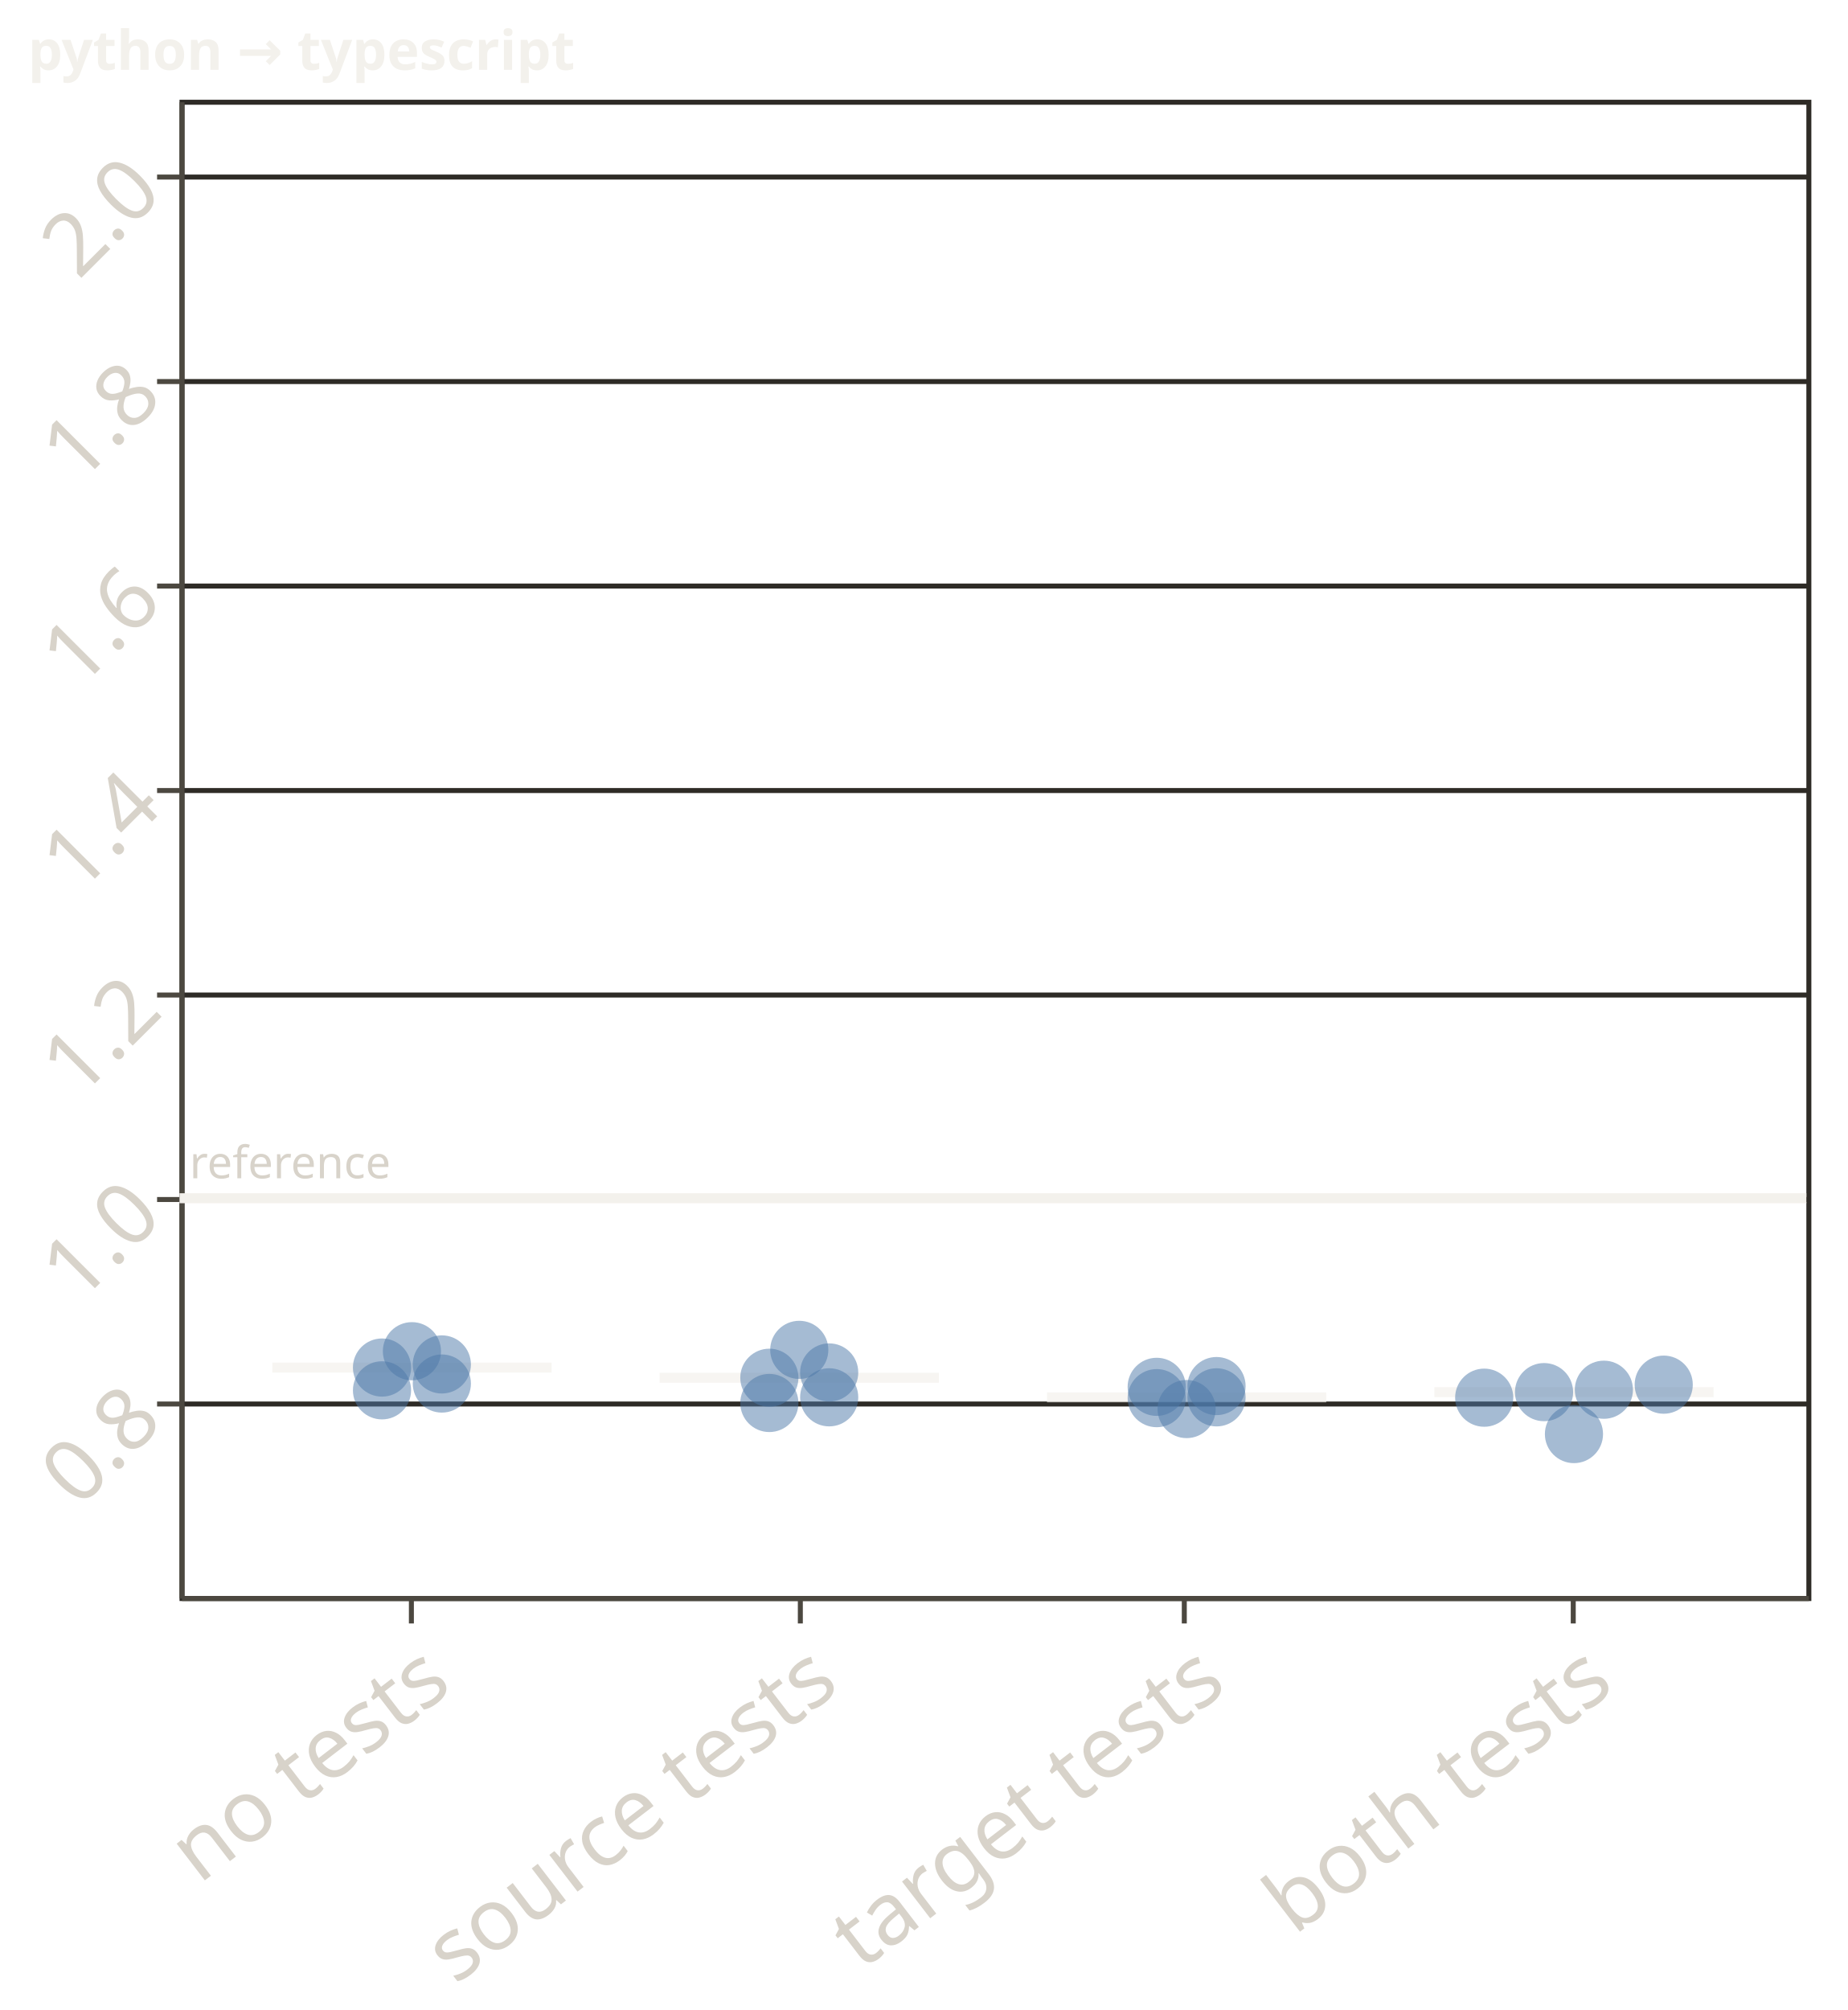
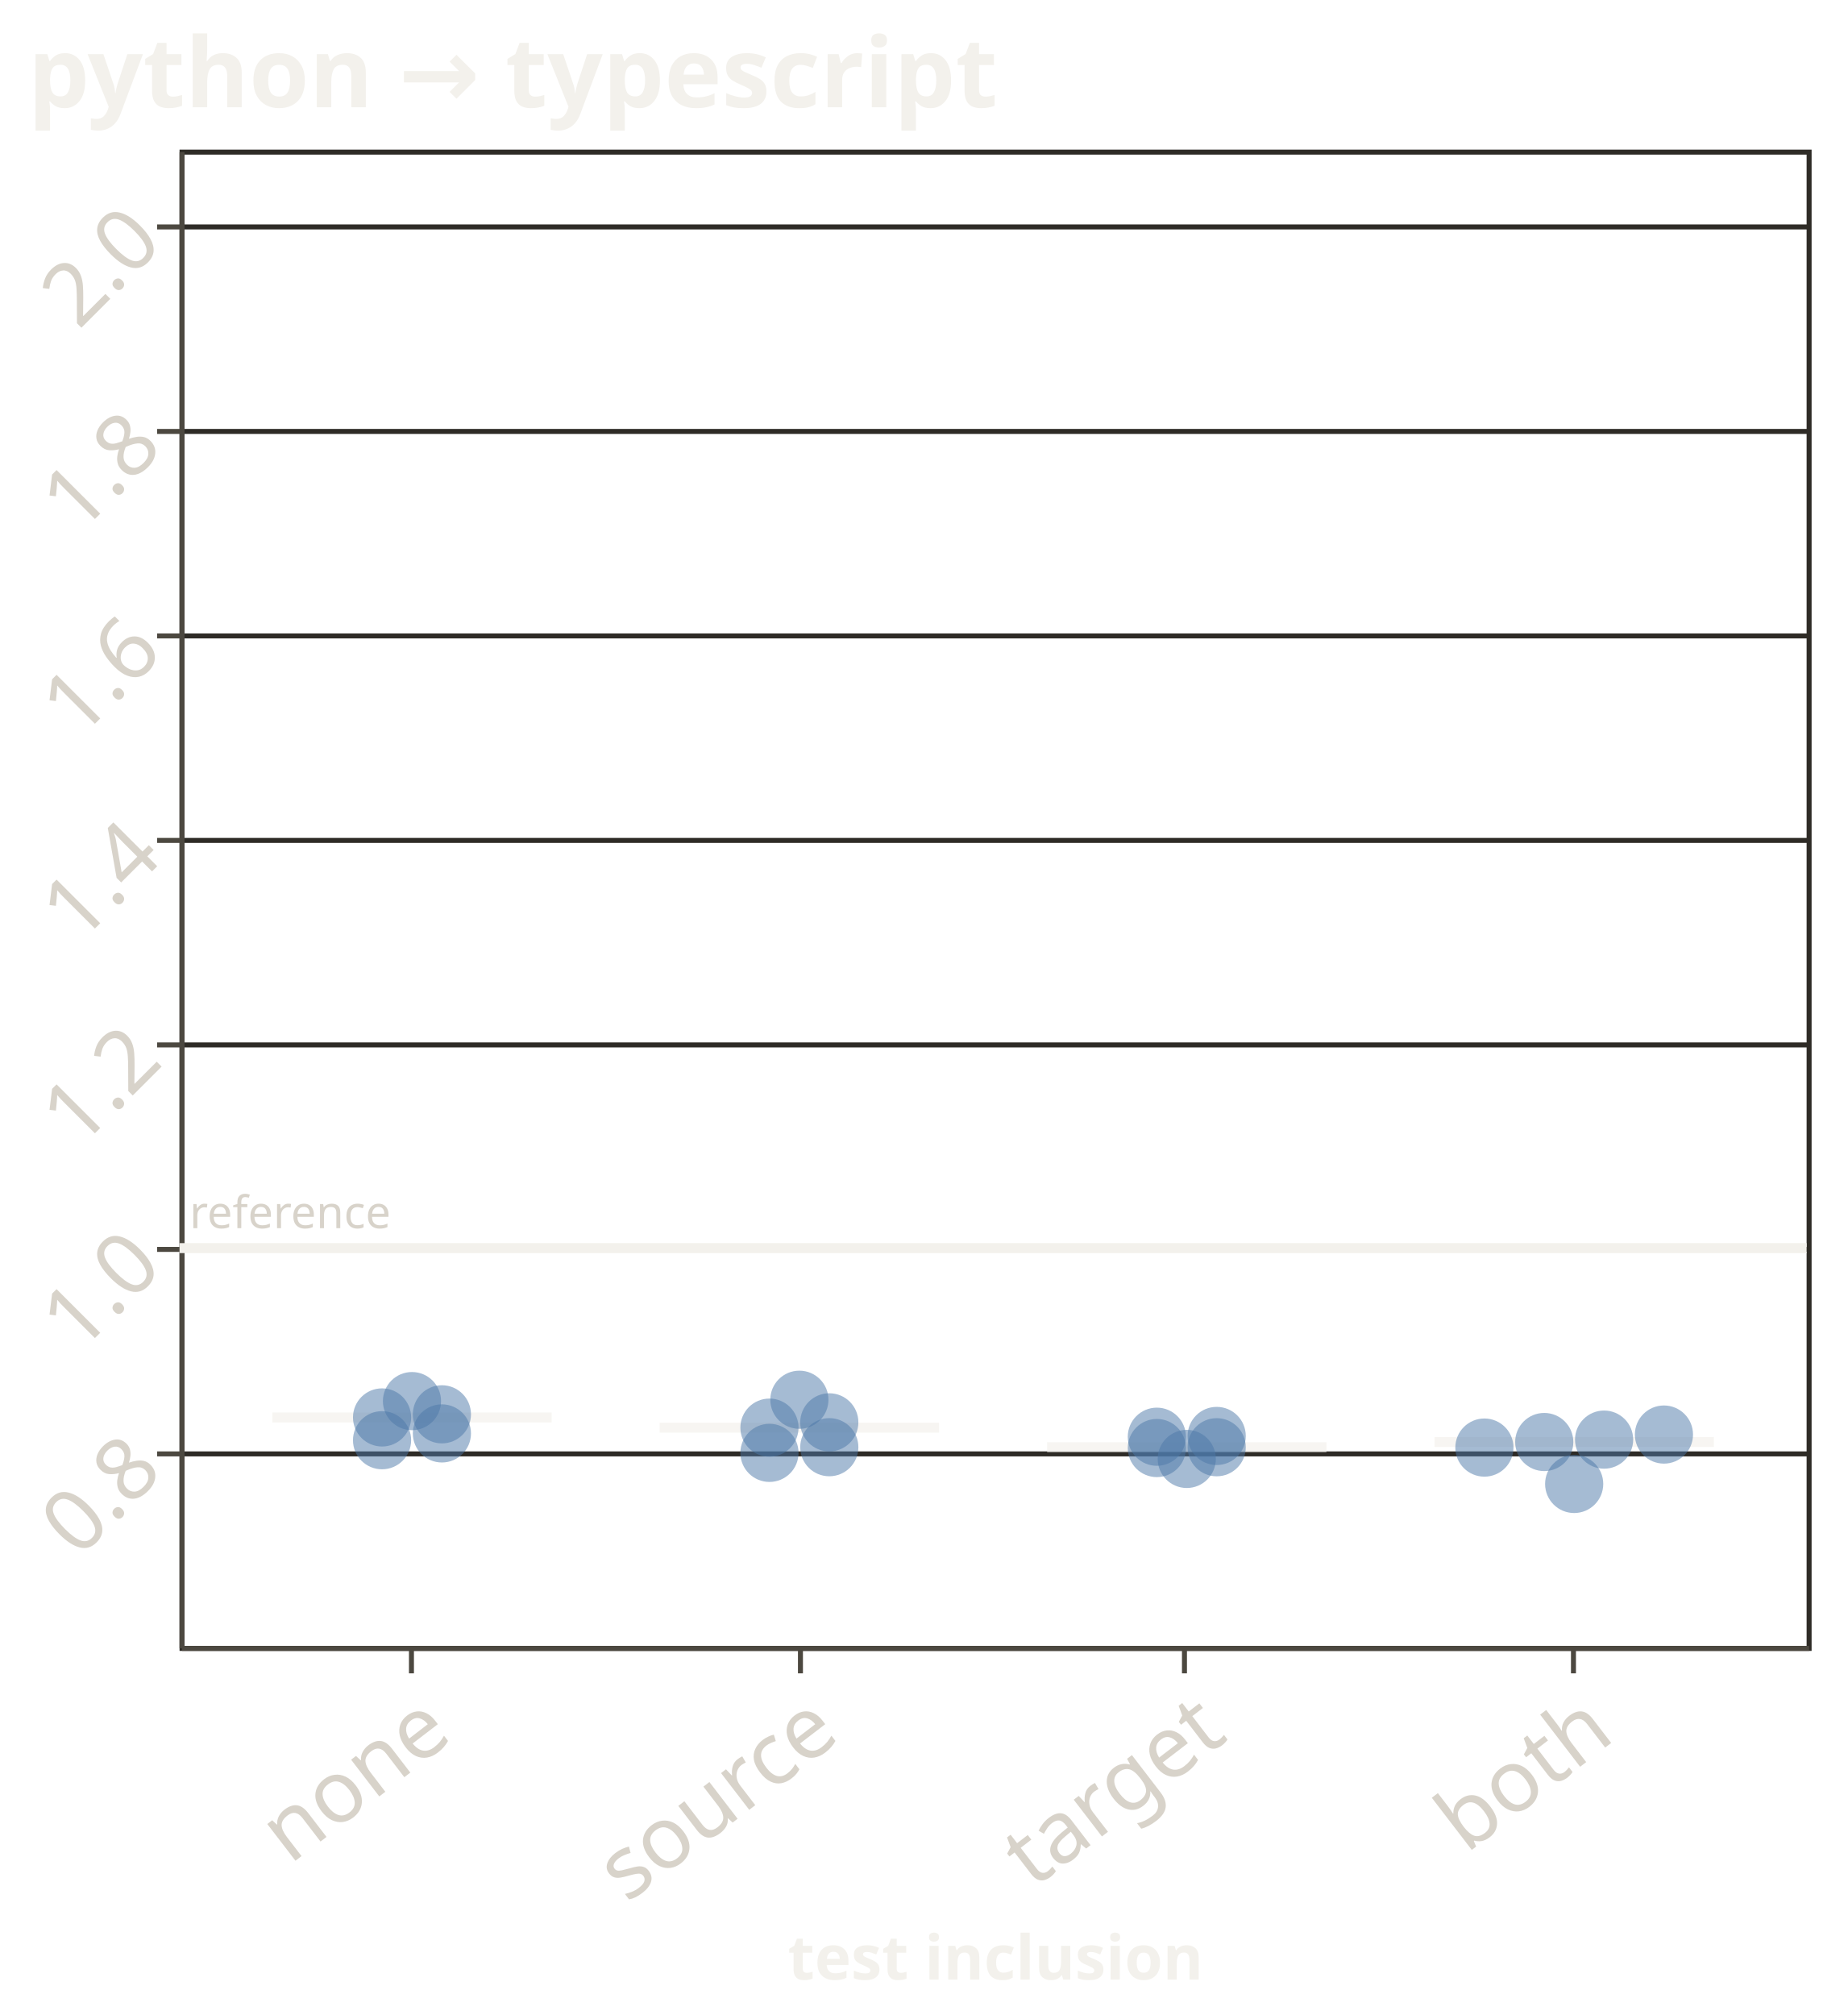
- <svg xmlns="http://www.w3.org/2000/svg" version="1.1" class="marks" width="370.5" height="403" viewBox="0 0 370.5 403">
-   <g fill="none" stroke-miterlimit="10" transform="translate(36,20)">
+ <svg xmlns="http://www.w3.org/2000/svg" version="1.1" class="marks" width="370.5" height="404" viewBox="0 0 370.5 404">
+   <g fill="none" stroke-miterlimit="10" transform="translate(36,30)">
    <g class="mark-group role-frame root" role="graphics-object" aria-roledescription="group mark container">
      <g transform="translate(0,0)">
        <path class="background" aria-hidden="true" d="M0.5,0.5h326.25v300h-326.25Z" stroke="#2e2b26" />
        <g>
          <g class="mark-group role-axis" aria-hidden="true">
            <g transform="translate(0.5,0.5)">
              <path class="background" aria-hidden="true" d="M0,0h0v0h0Z" pointer-events="none" />
              <g>
                <g class="mark-rule role-axis-grid" pointer-events="none">
                  <line transform="translate(0,261)" x2="326.25" y2="0" stroke="#2e2b26" stroke-width="1" opacity="1" />
                  <line transform="translate(0,220)" x2="326.25" y2="0" stroke="#2e2b26" stroke-width="1" opacity="1" />
                  <line transform="translate(0,179)" x2="326.25" y2="0" stroke="#2e2b26" stroke-width="1" opacity="1" />
                  <line transform="translate(0,138)" x2="326.25" y2="0" stroke="#2e2b26" stroke-width="1" opacity="1" />
                  <line transform="translate(0,97)" x2="326.25" y2="0" stroke="#2e2b26" stroke-width="1" opacity="1" />
                  <line transform="translate(0,56)" x2="326.25" y2="0" stroke="#2e2b26" stroke-width="1" opacity="1" />
                  <line transform="translate(0,15)" x2="326.25" y2="0" stroke="#2e2b26" stroke-width="1" opacity="1" />
                </g>
              </g>
              <path class="foreground" aria-hidden="true" d="" pointer-events="none" display="none" />
            </g>
          </g>
-           <g class="mark-group role-axis" role="graphics-symbol" aria-roledescription="axis" aria-label="X-axis for a discrete scale with 4 values: no tests, source tests, target tests, both tests">
+           <g class="mark-group role-axis" role="graphics-symbol" aria-roledescription="axis" aria-label="X-axis titled 'test inclusion' for a discrete scale with 4 values: no tests, source tests, target tests, both tests">
            <g transform="translate(0.5,300.5)">
              <path class="background" aria-hidden="true" d="M0,0h0v0h0Z" pointer-events="none" />
              <g>
                <g class="mark-rule role-axis-tick" pointer-events="none">
                  <line transform="translate(46,0)" x2="0" y2="5" stroke="#4c4840" stroke-width="1" opacity="1" />
                  <line transform="translate(124,0)" x2="0" y2="5" stroke="#4c4840" stroke-width="1" opacity="1" />
                  <line transform="translate(201,0)" x2="0" y2="5" stroke="#4c4840" stroke-width="1" opacity="1" />
                  <line transform="translate(279,0)" x2="0" y2="5" stroke="#4c4840" stroke-width="1" opacity="1" />
                </g>
                <g class="mark-text role-axis-label" pointer-events="none">
-                   <text text-anchor="end" transform="translate(46.10714,7) rotate(-37.5) translate(0,14)" font-family="sans-serif" font-size="17.32px" fill="#d8d3ca" opacity="1">no tests</text>
-                   <text text-anchor="end" transform="translate(123.7857,7) rotate(-37.5) translate(0,14)" font-family="sans-serif" font-size="17.32px" fill="#d8d3ca" opacity="1">source tests</text>
-                   <text text-anchor="end" transform="translate(201.4643,7) rotate(-37.5) translate(0,14)" font-family="sans-serif" font-size="17.32px" fill="#d8d3ca" opacity="1">target tests</text>
-                   <text text-anchor="end" transform="translate(279.1429,7) rotate(-37.5) translate(0,14)" font-family="sans-serif" font-size="17.32px" fill="#d8d3ca" opacity="1">both tests</text>
+                   <text text-anchor="end" transform="translate(46.10714,7) rotate(-37.5) translate(0,14)" font-family="sans-serif" font-size="17.32px" fill="#d8d3ca" opacity="1">none</text>
+                   <text text-anchor="end" transform="translate(123.7857,7) rotate(-37.5) translate(0,14)" font-family="sans-serif" font-size="17.32px" fill="#d8d3ca" opacity="1">source</text>
+                   <text text-anchor="end" transform="translate(201.4643,7) rotate(-37.5) translate(0,14)" font-family="sans-serif" font-size="17.32px" fill="#d8d3ca" opacity="1">target</text>
+                   <text text-anchor="end" transform="translate(279.1429,7) rotate(-37.5) translate(0,14)" font-family="sans-serif" font-size="17.32px" fill="#d8d3ca" opacity="1">both</text>
                </g>
                <g class="mark-rule role-axis-domain" pointer-events="none">
                  <line transform="translate(0,0)" x2="326.25" y2="0" stroke="#4c4840" stroke-width="1" opacity="1" />
+                 </g>
+                 <g class="mark-text role-axis-title" pointer-events="none">
+                   <text text-anchor="middle" transform="translate(163.125,66.38757)" font-family="sans-serif" font-size="12.375px" font-weight="bold" fill="#f3f1ec" opacity="1">test inclusion</text>
                </g>
              </g>
              <path class="foreground" aria-hidden="true" d="" pointer-events="none" display="none" />
            </g>
          </g>
          <g class="mark-group role-axis" role="graphics-symbol" aria-roledescription="axis" aria-label="Y-axis for a linear scale with values from 0.6 to 2.1">
            <g transform="translate(0.5,0.5)">
              <path class="background" aria-hidden="true" d="M0,0h0v0h0Z" pointer-events="none" />
              <g>
                <g class="mark-rule role-axis-tick" pointer-events="none">
                  <line transform="translate(0,261)" x2="-5" y2="0" stroke="#4c4840" stroke-width="1" opacity="1" />
                  <line transform="translate(0,220)" x2="-5" y2="0" stroke="#4c4840" stroke-width="1" opacity="1" />
                  <line transform="translate(0,179)" x2="-5" y2="0" stroke="#4c4840" stroke-width="1" opacity="1" />
                  <line transform="translate(0,138)" x2="-5" y2="0" stroke="#4c4840" stroke-width="1" opacity="1" />
                  <line transform="translate(0,97)" x2="-5" y2="0" stroke="#4c4840" stroke-width="1" opacity="1" />
                  <line transform="translate(0,56)" x2="-5" y2="0" stroke="#4c4840" stroke-width="1" opacity="1" />
                  <line transform="translate(0,15)" x2="-5" y2="0" stroke="#4c4840" stroke-width="1" opacity="1" />
                </g>
                <g class="mark-text role-axis-label" pointer-events="none">
                  <text text-anchor="end" transform="translate(-7,261.2983) rotate(-45) translate(0,5)" font-family="sans-serif" font-size="17.32px" fill="#d8d3ca" opacity="1">0.8</text>
                  <text text-anchor="end" transform="translate(-7,220.2419) rotate(-45) translate(0,5)" font-family="sans-serif" font-size="17.32px" fill="#d8d3ca" opacity="1">1.0</text>
                  <text text-anchor="end" transform="translate(-7,179.1856) rotate(-45) translate(0,5)" font-family="sans-serif" font-size="17.32px" fill="#d8d3ca" opacity="1">1.2</text>
                  <text text-anchor="end" transform="translate(-7,138.1292) rotate(-45) translate(0,5)" font-family="sans-serif" font-size="17.32px" fill="#d8d3ca" opacity="1">1.4</text>
                  <text text-anchor="end" transform="translate(-7,97.07291) rotate(-45) translate(0,5)" font-family="sans-serif" font-size="17.32px" fill="#d8d3ca" opacity="1">1.6</text>
                  <text text-anchor="end" transform="translate(-7,56.01657) rotate(-45) translate(0,5)" font-family="sans-serif" font-size="17.32px" fill="#d8d3ca" opacity="1">1.8</text>
                  <text text-anchor="end" transform="translate(-7,14.96024) rotate(-45) translate(0,5)" font-family="sans-serif" font-size="17.32px" fill="#d8d3ca" opacity="1">2.0</text>
                </g>
                <g class="mark-rule role-axis-domain" pointer-events="none">
                  <line transform="translate(0,300)" x2="0" y2="-300" stroke="#4c4840" stroke-width="1" opacity="1" />
                </g>
              </g>
              <path class="foreground" aria-hidden="true" d="" pointer-events="none" display="none" />
            </g>
          </g>
          <g class="mark-rect role-mark layer_0_marks" role="graphics-object" aria-roledescription="rect mark container">
-             <path aria-label="condition: no tests; value: 0.834626370714; nudge: 0" role="graphics-symbol" aria-roledescription="tick" d="M18.607,253.19h56v2h-56Z" fill="#f3f1ec" opacity="0.7" />
-             <path aria-label="condition: source tests; value: 0.82465793272; nudge: 0" role="graphics-symbol" aria-roledescription="tick" d="M96.286,255.236h56v2h-56Z" fill="#f3f1ec" opacity="0.7" />
-             <path aria-label="condition: target tests; value: 0.805528176486; nudge: 0" role="graphics-symbol" aria-roledescription="tick" d="M173.964,259.163h56v2h-56Z" fill="#f3f1ec" opacity="0.7" />
-             <path aria-label="condition: both tests; value: 0.810622576314; nudge: 0" role="graphics-symbol" aria-roledescription="tick" d="M251.643,258.118h56v2h-56Z" fill="#f3f1ec" opacity="0.7" />
+             <path aria-label="test inclusion: no tests; value: 0.834626370714; nudge: 0" role="graphics-symbol" aria-roledescription="tick" d="M18.607,253.19h56v2h-56Z" fill="#f3f1ec" opacity="0.7" />
+             <path aria-label="test inclusion: source tests; value: 0.82465793272; nudge: 0" role="graphics-symbol" aria-roledescription="tick" d="M96.286,255.236h56v2h-56Z" fill="#f3f1ec" opacity="0.7" />
+             <path aria-label="test inclusion: target tests; value: 0.805528176486; nudge: 0" role="graphics-symbol" aria-roledescription="tick" d="M173.964,259.163h56v2h-56Z" fill="#f3f1ec" opacity="0.7" />
+             <path aria-label="test inclusion: both tests; value: 0.810622576314; nudge: 0" role="graphics-symbol" aria-roledescription="tick" d="M251.643,258.118h56v2h-56Z" fill="#f3f1ec" opacity="0.7" />
          </g>
          <g class="mark-symbol role-mark layer_1_marks" role="graphics-object" aria-roledescription="symbol mark container">
-             <path aria-label="condition: no tests; value: 0.850576222795; nudge: 0; run: 9a3e20fe; ladder time ÷ reference: 0.85; rungs completed: 19; total ms: 12,058.0" role="graphics-symbol" aria-roledescription="point" transform="translate(46.60714,250.9159)" d="M5.831,0A5.831,5.831,0,1,1,-5.831,0A5.831,5.831,0,1,1,5.831,0" fill="#4c78a8" stroke-width="2" opacity="0.5" />
-             <path aria-label="condition: no tests; value: 0.812378328088; nudge: −0.5; run: b96078c6; ladder time ÷ reference: 0.81; rungs completed: 19; total ms: 11,579.3" role="graphics-symbol" aria-roledescription="point" transform="translate(40.60714,258.7572)" d="M5.831,0A5.831,5.831,0,1,1,-5.831,0A5.831,5.831,0,1,1,5.831,0" fill="#4c78a8" stroke-width="2" opacity="0.5" />
-             <path aria-label="condition: no tests; value: 0.819020109681; nudge: 0.5; run: 31ac2789; ladder time ÷ reference: 0.82; rungs completed: 19; total ms: 11,841.7" role="graphics-symbol" aria-roledescription="point" transform="translate(52.60714,257.3938)" d="M5.831,0A5.831,5.831,0,1,1,-5.831,0A5.831,5.831,0,1,1,5.831,0" fill="#4c78a8" stroke-width="2" opacity="0.5" />
-             <path aria-label="condition: no tests; value: 0.834626370714; nudge: −0.5; run: 170b737d; ladder time ÷ reference: 0.83; rungs completed: 19; total ms: 11,684.0" role="graphics-symbol" aria-roledescription="point" transform="translate(40.60714,254.1901)" d="M5.831,0A5.831,5.831,0,1,1,-5.831,0A5.831,5.831,0,1,1,5.831,0" fill="#4c78a8" stroke-width="2" opacity="0.5" />
-             <path aria-label="condition: no tests; value: 0.837670640326; nudge: 0.5; run: 2643e4be; ladder time ÷ reference: 0.84; rungs completed: 19; total ms: 11,776.6" role="graphics-symbol" aria-roledescription="point" transform="translate(52.60714,253.5652)" d="M5.831,0A5.831,5.831,0,1,1,-5.831,0A5.831,5.831,0,1,1,5.831,0" fill="#4c78a8" stroke-width="2" opacity="0.5" />
-             <path aria-label="condition: source tests; value: 0.82983451203; nudge: 0.5; run: 273cf6b9; ladder time ÷ reference: 0.83; rungs completed: 19; total ms: 12,023.5" role="graphics-symbol" aria-roledescription="point" transform="translate(130.2857,255.1738)" d="M5.831,0A5.831,5.831,0,1,1,-5.831,0A5.831,5.831,0,1,1,5.831,0" fill="#4c78a8" stroke-width="2" opacity="0.5" />
-             <path aria-label="condition: source tests; value: 0.82465793272; nudge: −0.5; run: 19e0fe30; ladder time ÷ reference: 0.82; rungs completed: 19; total ms: 11,585.9" role="graphics-symbol" aria-roledescription="point" transform="translate(118.2857,256.2364)" d="M5.831,0A5.831,5.831,0,1,1,-5.831,0A5.831,5.831,0,1,1,5.831,0" fill="#4c78a8" stroke-width="2" opacity="0.5" />
-             <path aria-label="condition: source tests; value: 0.800020361171; nudge: −0.5; run: 4ee67ba2; ladder time ÷ reference: 0.80; rungs completed: 19; total ms: 11,632.9" role="graphics-symbol" aria-roledescription="point" transform="translate(118.2857,261.2941)" d="M5.831,0A5.831,5.831,0,1,1,-5.831,0A5.831,5.831,0,1,1,5.831,0" fill="#4c78a8" stroke-width="2" opacity="0.5" />
-             <path aria-label="condition: source tests; value: 0.851900119798; nudge: 0; run: 5b46f630; ladder time ÷ reference: 0.85; rungs completed: 19; total ms: 11,732.0" role="graphics-symbol" aria-roledescription="point" transform="translate(124.2857,250.6441)" d="M5.831,0A5.831,5.831,0,1,1,-5.831,0A5.831,5.831,0,1,1,5.831,0" fill="#4c78a8" stroke-width="2" opacity="0.5" />
-             <path aria-label="condition: source tests; value: 0.805564215457; nudge: 0.5; run: 280f3890; ladder time ÷ reference: 0.81; rungs completed: 19; total ms: 11,529.9" role="graphics-symbol" aria-roledescription="point" transform="translate(130.2857,260.156)" d="M5.831,0A5.831,5.831,0,1,1,-5.831,0A5.831,5.831,0,1,1,5.831,0" fill="#4c78a8" stroke-width="2" opacity="0.5" />
-             <path aria-label="condition: target tests; value: 0.815782075071; nudge: −0.5; run: a47a3057; ladder time ÷ reference: 0.82; rungs completed: 19; total ms: 11,844.1" role="graphics-symbol" aria-roledescription="point" transform="translate(195.9643,258.0585)" d="M5.831,0A5.831,5.831,0,1,1,-5.831,0A5.831,5.831,0,1,1,5.831,0" fill="#4c78a8" stroke-width="2" opacity="0.5" />
-             <path aria-label="condition: target tests; value: 0.816538790385; nudge: 0.5; run: e94dca40; ladder time ÷ reference: 0.82; rungs completed: 19; total ms: 11,521.4" role="graphics-symbol" aria-roledescription="point" transform="translate(207.9643,257.9031)" d="M5.831,0A5.831,5.831,0,1,1,-5.831,0A5.831,5.831,0,1,1,5.831,0" fill="#4c78a8" stroke-width="2" opacity="0.5" />
-             <path aria-label="condition: target tests; value: 0.804739411599; nudge: −0.5; run: 09b2c811; ladder time ÷ reference: 0.80; rungs completed: 19; total ms: 11,527.2" role="graphics-symbol" aria-roledescription="point" transform="translate(195.9643,260.3253)" d="M5.831,0A5.831,5.831,0,1,1,-5.831,0A5.831,5.831,0,1,1,5.831,0" fill="#4c78a8" stroke-width="2" opacity="0.5" />
-             <path aria-label="condition: target tests; value: 0.805528176486; nudge: 0.5; run: a7cd2ee9; ladder time ÷ reference: 0.81; rungs completed: 19; total ms: 11,421.2" role="graphics-symbol" aria-roledescription="point" transform="translate(207.9643,260.1634)" d="M5.831,0A5.831,5.831,0,1,1,-5.831,0A5.831,5.831,0,1,1,5.831,0" fill="#4c78a8" stroke-width="2" opacity="0.5" />
-             <path aria-label="condition: target tests; value: 0.794100727735; nudge: 0; run: 00b43b48; ladder time ÷ reference: 0.79; rungs completed: 19; total ms: 11,534.5" role="graphics-symbol" aria-roledescription="point" transform="translate(201.9643,262.5093)" d="M5.831,0A5.831,5.831,0,1,1,-5.831,0A5.831,5.831,0,1,1,5.831,0" fill="#4c78a8" stroke-width="2" opacity="0.5" />
-             <path aria-label="condition: both tests; value: 0.817910149497; nudge: 1.5; run: 1c28aa33; ladder time ÷ reference: 0.82; rungs completed: 19; total ms: 11,715.4" role="graphics-symbol" aria-roledescription="point" transform="translate(297.6429,257.6216)" d="M5.831,0A5.831,5.831,0,1,1,-5.831,0A5.831,5.831,0,1,1,5.831,0" fill="#4c78a8" stroke-width="2" opacity="0.5" />
-             <path aria-label="condition: both tests; value: 0.805185227535; nudge: −1.5; run: ffb57550; ladder time ÷ reference: 0.81; rungs completed: 19; total ms: 11,848.9" role="graphics-symbol" aria-roledescription="point" transform="translate(261.6429,260.2338)" d="M5.831,0A5.831,5.831,0,1,1,-5.831,0A5.831,5.831,0,1,1,5.831,0" fill="#4c78a8" stroke-width="2" opacity="0.5" />
-             <path aria-label="condition: both tests; value: 0.769659208055; nudge: 0; run: 5982b634; ladder time ÷ reference: 0.77; rungs completed: 19; total ms: 11,497.4" role="graphics-symbol" aria-roledescription="point" transform="translate(279.6429,267.5267)" d="M5.831,0A5.831,5.831,0,1,1,-5.831,0A5.831,5.831,0,1,1,5.831,0" fill="#4c78a8" stroke-width="2" opacity="0.5" />
-             <path aria-label="condition: both tests; value: 0.810622576314; nudge: −0.5; run: 4ff7cdec; ladder time ÷ reference: 0.81; rungs completed: 19; total ms: 11,909.6" role="graphics-symbol" aria-roledescription="point" transform="translate(273.6429,259.1176)" d="M5.831,0A5.831,5.831,0,1,1,-5.831,0A5.831,5.831,0,1,1,5.831,0" fill="#4c78a8" stroke-width="2" opacity="0.5" />
-             <path aria-label="condition: both tests; value: 0.812958505122; nudge: 0.5; run: 62b61540; ladder time ÷ reference: 0.81; rungs completed: 19; total ms: 12,162.6" role="graphics-symbol" aria-roledescription="point" transform="translate(285.6429,258.6381)" d="M5.831,0A5.831,5.831,0,1,1,-5.831,0A5.831,5.831,0,1,1,5.831,0" fill="#4c78a8" stroke-width="2" opacity="0.5" />
+             <path aria-label="test inclusion: no tests; value: 0.850576222795; nudge: 0; run: 9a3e20fe; ladder time ÷ reference: 0.85; rungs completed: 19; total ms: 12,058.0" role="graphics-symbol" aria-roledescription="point" transform="translate(46.60714,250.9159)" d="M5.831,0A5.831,5.831,0,1,1,-5.831,0A5.831,5.831,0,1,1,5.831,0" fill="#4c78a8" stroke-width="2" opacity="0.5" />
+             <path aria-label="test inclusion: no tests; value: 0.812378328088; nudge: −0.5; run: b96078c6; ladder time ÷ reference: 0.81; rungs completed: 19; total ms: 11,579.3" role="graphics-symbol" aria-roledescription="point" transform="translate(40.60714,258.7572)" d="M5.831,0A5.831,5.831,0,1,1,-5.831,0A5.831,5.831,0,1,1,5.831,0" fill="#4c78a8" stroke-width="2" opacity="0.5" />
+             <path aria-label="test inclusion: no tests; value: 0.819020109681; nudge: 0.5; run: 31ac2789; ladder time ÷ reference: 0.82; rungs completed: 19; total ms: 11,841.7" role="graphics-symbol" aria-roledescription="point" transform="translate(52.60714,257.3938)" d="M5.831,0A5.831,5.831,0,1,1,-5.831,0A5.831,5.831,0,1,1,5.831,0" fill="#4c78a8" stroke-width="2" opacity="0.5" />
+             <path aria-label="test inclusion: no tests; value: 0.834626370714; nudge: −0.5; run: 170b737d; ladder time ÷ reference: 0.83; rungs completed: 19; total ms: 11,684.0" role="graphics-symbol" aria-roledescription="point" transform="translate(40.60714,254.1901)" d="M5.831,0A5.831,5.831,0,1,1,-5.831,0A5.831,5.831,0,1,1,5.831,0" fill="#4c78a8" stroke-width="2" opacity="0.5" />
+             <path aria-label="test inclusion: no tests; value: 0.837670640326; nudge: 0.5; run: 2643e4be; ladder time ÷ reference: 0.84; rungs completed: 19; total ms: 11,776.6" role="graphics-symbol" aria-roledescription="point" transform="translate(52.60714,253.5652)" d="M5.831,0A5.831,5.831,0,1,1,-5.831,0A5.831,5.831,0,1,1,5.831,0" fill="#4c78a8" stroke-width="2" opacity="0.5" />
+             <path aria-label="test inclusion: source tests; value: 0.82983451203; nudge: 0.5; run: 273cf6b9; ladder time ÷ reference: 0.83; rungs completed: 19; total ms: 12,023.5" role="graphics-symbol" aria-roledescription="point" transform="translate(130.2857,255.1738)" d="M5.831,0A5.831,5.831,0,1,1,-5.831,0A5.831,5.831,0,1,1,5.831,0" fill="#4c78a8" stroke-width="2" opacity="0.5" />
+             <path aria-label="test inclusion: source tests; value: 0.82465793272; nudge: −0.5; run: 19e0fe30; ladder time ÷ reference: 0.82; rungs completed: 19; total ms: 11,585.9" role="graphics-symbol" aria-roledescription="point" transform="translate(118.2857,256.2364)" d="M5.831,0A5.831,5.831,0,1,1,-5.831,0A5.831,5.831,0,1,1,5.831,0" fill="#4c78a8" stroke-width="2" opacity="0.5" />
+             <path aria-label="test inclusion: source tests; value: 0.800020361171; nudge: −0.5; run: 4ee67ba2; ladder time ÷ reference: 0.80; rungs completed: 19; total ms: 11,632.9" role="graphics-symbol" aria-roledescription="point" transform="translate(118.2857,261.2941)" d="M5.831,0A5.831,5.831,0,1,1,-5.831,0A5.831,5.831,0,1,1,5.831,0" fill="#4c78a8" stroke-width="2" opacity="0.5" />
+             <path aria-label="test inclusion: source tests; value: 0.851900119798; nudge: 0; run: 5b46f630; ladder time ÷ reference: 0.85; rungs completed: 19; total ms: 11,732.0" role="graphics-symbol" aria-roledescription="point" transform="translate(124.2857,250.6441)" d="M5.831,0A5.831,5.831,0,1,1,-5.831,0A5.831,5.831,0,1,1,5.831,0" fill="#4c78a8" stroke-width="2" opacity="0.5" />
+             <path aria-label="test inclusion: source tests; value: 0.805564215457; nudge: 0.5; run: 280f3890; ladder time ÷ reference: 0.81; rungs completed: 19; total ms: 11,529.9" role="graphics-symbol" aria-roledescription="point" transform="translate(130.2857,260.156)" d="M5.831,0A5.831,5.831,0,1,1,-5.831,0A5.831,5.831,0,1,1,5.831,0" fill="#4c78a8" stroke-width="2" opacity="0.5" />
+             <path aria-label="test inclusion: target tests; value: 0.815782075071; nudge: −0.5; run: a47a3057; ladder time ÷ reference: 0.82; rungs completed: 19; total ms: 11,844.1" role="graphics-symbol" aria-roledescription="point" transform="translate(195.9643,258.0585)" d="M5.831,0A5.831,5.831,0,1,1,-5.831,0A5.831,5.831,0,1,1,5.831,0" fill="#4c78a8" stroke-width="2" opacity="0.5" />
+             <path aria-label="test inclusion: target tests; value: 0.816538790385; nudge: 0.5; run: e94dca40; ladder time ÷ reference: 0.82; rungs completed: 19; total ms: 11,521.4" role="graphics-symbol" aria-roledescription="point" transform="translate(207.9643,257.9031)" d="M5.831,0A5.831,5.831,0,1,1,-5.831,0A5.831,5.831,0,1,1,5.831,0" fill="#4c78a8" stroke-width="2" opacity="0.5" />
+             <path aria-label="test inclusion: target tests; value: 0.804739411599; nudge: −0.5; run: 09b2c811; ladder time ÷ reference: 0.80; rungs completed: 19; total ms: 11,527.2" role="graphics-symbol" aria-roledescription="point" transform="translate(195.9643,260.3253)" d="M5.831,0A5.831,5.831,0,1,1,-5.831,0A5.831,5.831,0,1,1,5.831,0" fill="#4c78a8" stroke-width="2" opacity="0.5" />
+             <path aria-label="test inclusion: target tests; value: 0.805528176486; nudge: 0.5; run: a7cd2ee9; ladder time ÷ reference: 0.81; rungs completed: 19; total ms: 11,421.2" role="graphics-symbol" aria-roledescription="point" transform="translate(207.9643,260.1634)" d="M5.831,0A5.831,5.831,0,1,1,-5.831,0A5.831,5.831,0,1,1,5.831,0" fill="#4c78a8" stroke-width="2" opacity="0.5" />
+             <path aria-label="test inclusion: target tests; value: 0.794100727735; nudge: 0; run: 00b43b48; ladder time ÷ reference: 0.79; rungs completed: 19; total ms: 11,534.5" role="graphics-symbol" aria-roledescription="point" transform="translate(201.9643,262.5093)" d="M5.831,0A5.831,5.831,0,1,1,-5.831,0A5.831,5.831,0,1,1,5.831,0" fill="#4c78a8" stroke-width="2" opacity="0.5" />
+             <path aria-label="test inclusion: both tests; value: 0.817910149497; nudge: 1.5; run: 1c28aa33; ladder time ÷ reference: 0.82; rungs completed: 19; total ms: 11,715.4" role="graphics-symbol" aria-roledescription="point" transform="translate(297.6429,257.6216)" d="M5.831,0A5.831,5.831,0,1,1,-5.831,0A5.831,5.831,0,1,1,5.831,0" fill="#4c78a8" stroke-width="2" opacity="0.5" />
+             <path aria-label="test inclusion: both tests; value: 0.805185227535; nudge: −1.5; run: ffb57550; ladder time ÷ reference: 0.81; rungs completed: 19; total ms: 11,848.9" role="graphics-symbol" aria-roledescription="point" transform="translate(261.6429,260.2338)" d="M5.831,0A5.831,5.831,0,1,1,-5.831,0A5.831,5.831,0,1,1,5.831,0" fill="#4c78a8" stroke-width="2" opacity="0.5" />
+             <path aria-label="test inclusion: both tests; value: 0.769659208055; nudge: 0; run: 5982b634; ladder time ÷ reference: 0.77; rungs completed: 19; total ms: 11,497.4" role="graphics-symbol" aria-roledescription="point" transform="translate(279.6429,267.5267)" d="M5.831,0A5.831,5.831,0,1,1,-5.831,0A5.831,5.831,0,1,1,5.831,0" fill="#4c78a8" stroke-width="2" opacity="0.5" />
+             <path aria-label="test inclusion: both tests; value: 0.810622576314; nudge: −0.5; run: 4ff7cdec; ladder time ÷ reference: 0.81; rungs completed: 19; total ms: 11,909.6" role="graphics-symbol" aria-roledescription="point" transform="translate(273.6429,259.1176)" d="M5.831,0A5.831,5.831,0,1,1,-5.831,0A5.831,5.831,0,1,1,5.831,0" fill="#4c78a8" stroke-width="2" opacity="0.5" />
+             <path aria-label="test inclusion: both tests; value: 0.812958505122; nudge: 0.5; run: 62b61540; ladder time ÷ reference: 0.81; rungs completed: 19; total ms: 12,162.6" role="graphics-symbol" aria-roledescription="point" transform="translate(285.6429,258.6381)" d="M5.831,0A5.831,5.831,0,1,1,-5.831,0A5.831,5.831,0,1,1,5.831,0" fill="#4c78a8" stroke-width="2" opacity="0.5" />
          </g>
          <g class="mark-rule role-mark layer_2_marks" role="graphics-object" aria-roledescription="rule mark container">
            <line aria-label="value: 1" role="graphics-symbol" aria-roledescription="rule mark" transform="translate(326.25,220.2419)" x2="-326.25" y2="0" stroke="#f3f1ec" stroke-width="2" />
          </g>
          <g class="mark-text role-mark layer_3_marks" role="graphics-object" aria-roledescription="text mark container">
            <text aria-label="value: 1; label: reference" role="graphics-symbol" aria-roledescription="text mark" text-anchor="start" transform="translate(2,216.2419)" font-family="sans-serif" font-size="9px" fill="#d8d3ca">reference</text>
          </g>
          <g class="mark-group role-title">
-             <g transform="translate(-30.38909,-15)">
+             <g transform="translate(-30.38909,-23.5)">
              <path class="background" aria-hidden="true" d="M0,0h0v0h0Z" pointer-events="none" />
              <g>
                <g class="mark-text role-title-text" role="graphics-symbol" aria-roledescription="title" aria-label="Title text 'python → typescript'" pointer-events="none">
-                   <text text-anchor="start" transform="translate(0,9)" font-family="sans-serif" font-size="11px" font-weight="bold" fill="#f3f1ec" opacity="1">python → typescript</text>
+                   <text text-anchor="start" transform="translate(0,15)" font-family="sans-serif" font-size="19.5px" font-weight="bold" fill="#f3f1ec" opacity="1">python → typescript</text>
                </g>
              </g>
              <path class="foreground" aria-hidden="true" d="" pointer-events="none" display="none" />
            </g>
          </g>
        </g>
        <path class="foreground" aria-hidden="true" d="" display="none" />
      </g>
    </g>
  </g>
</svg>
